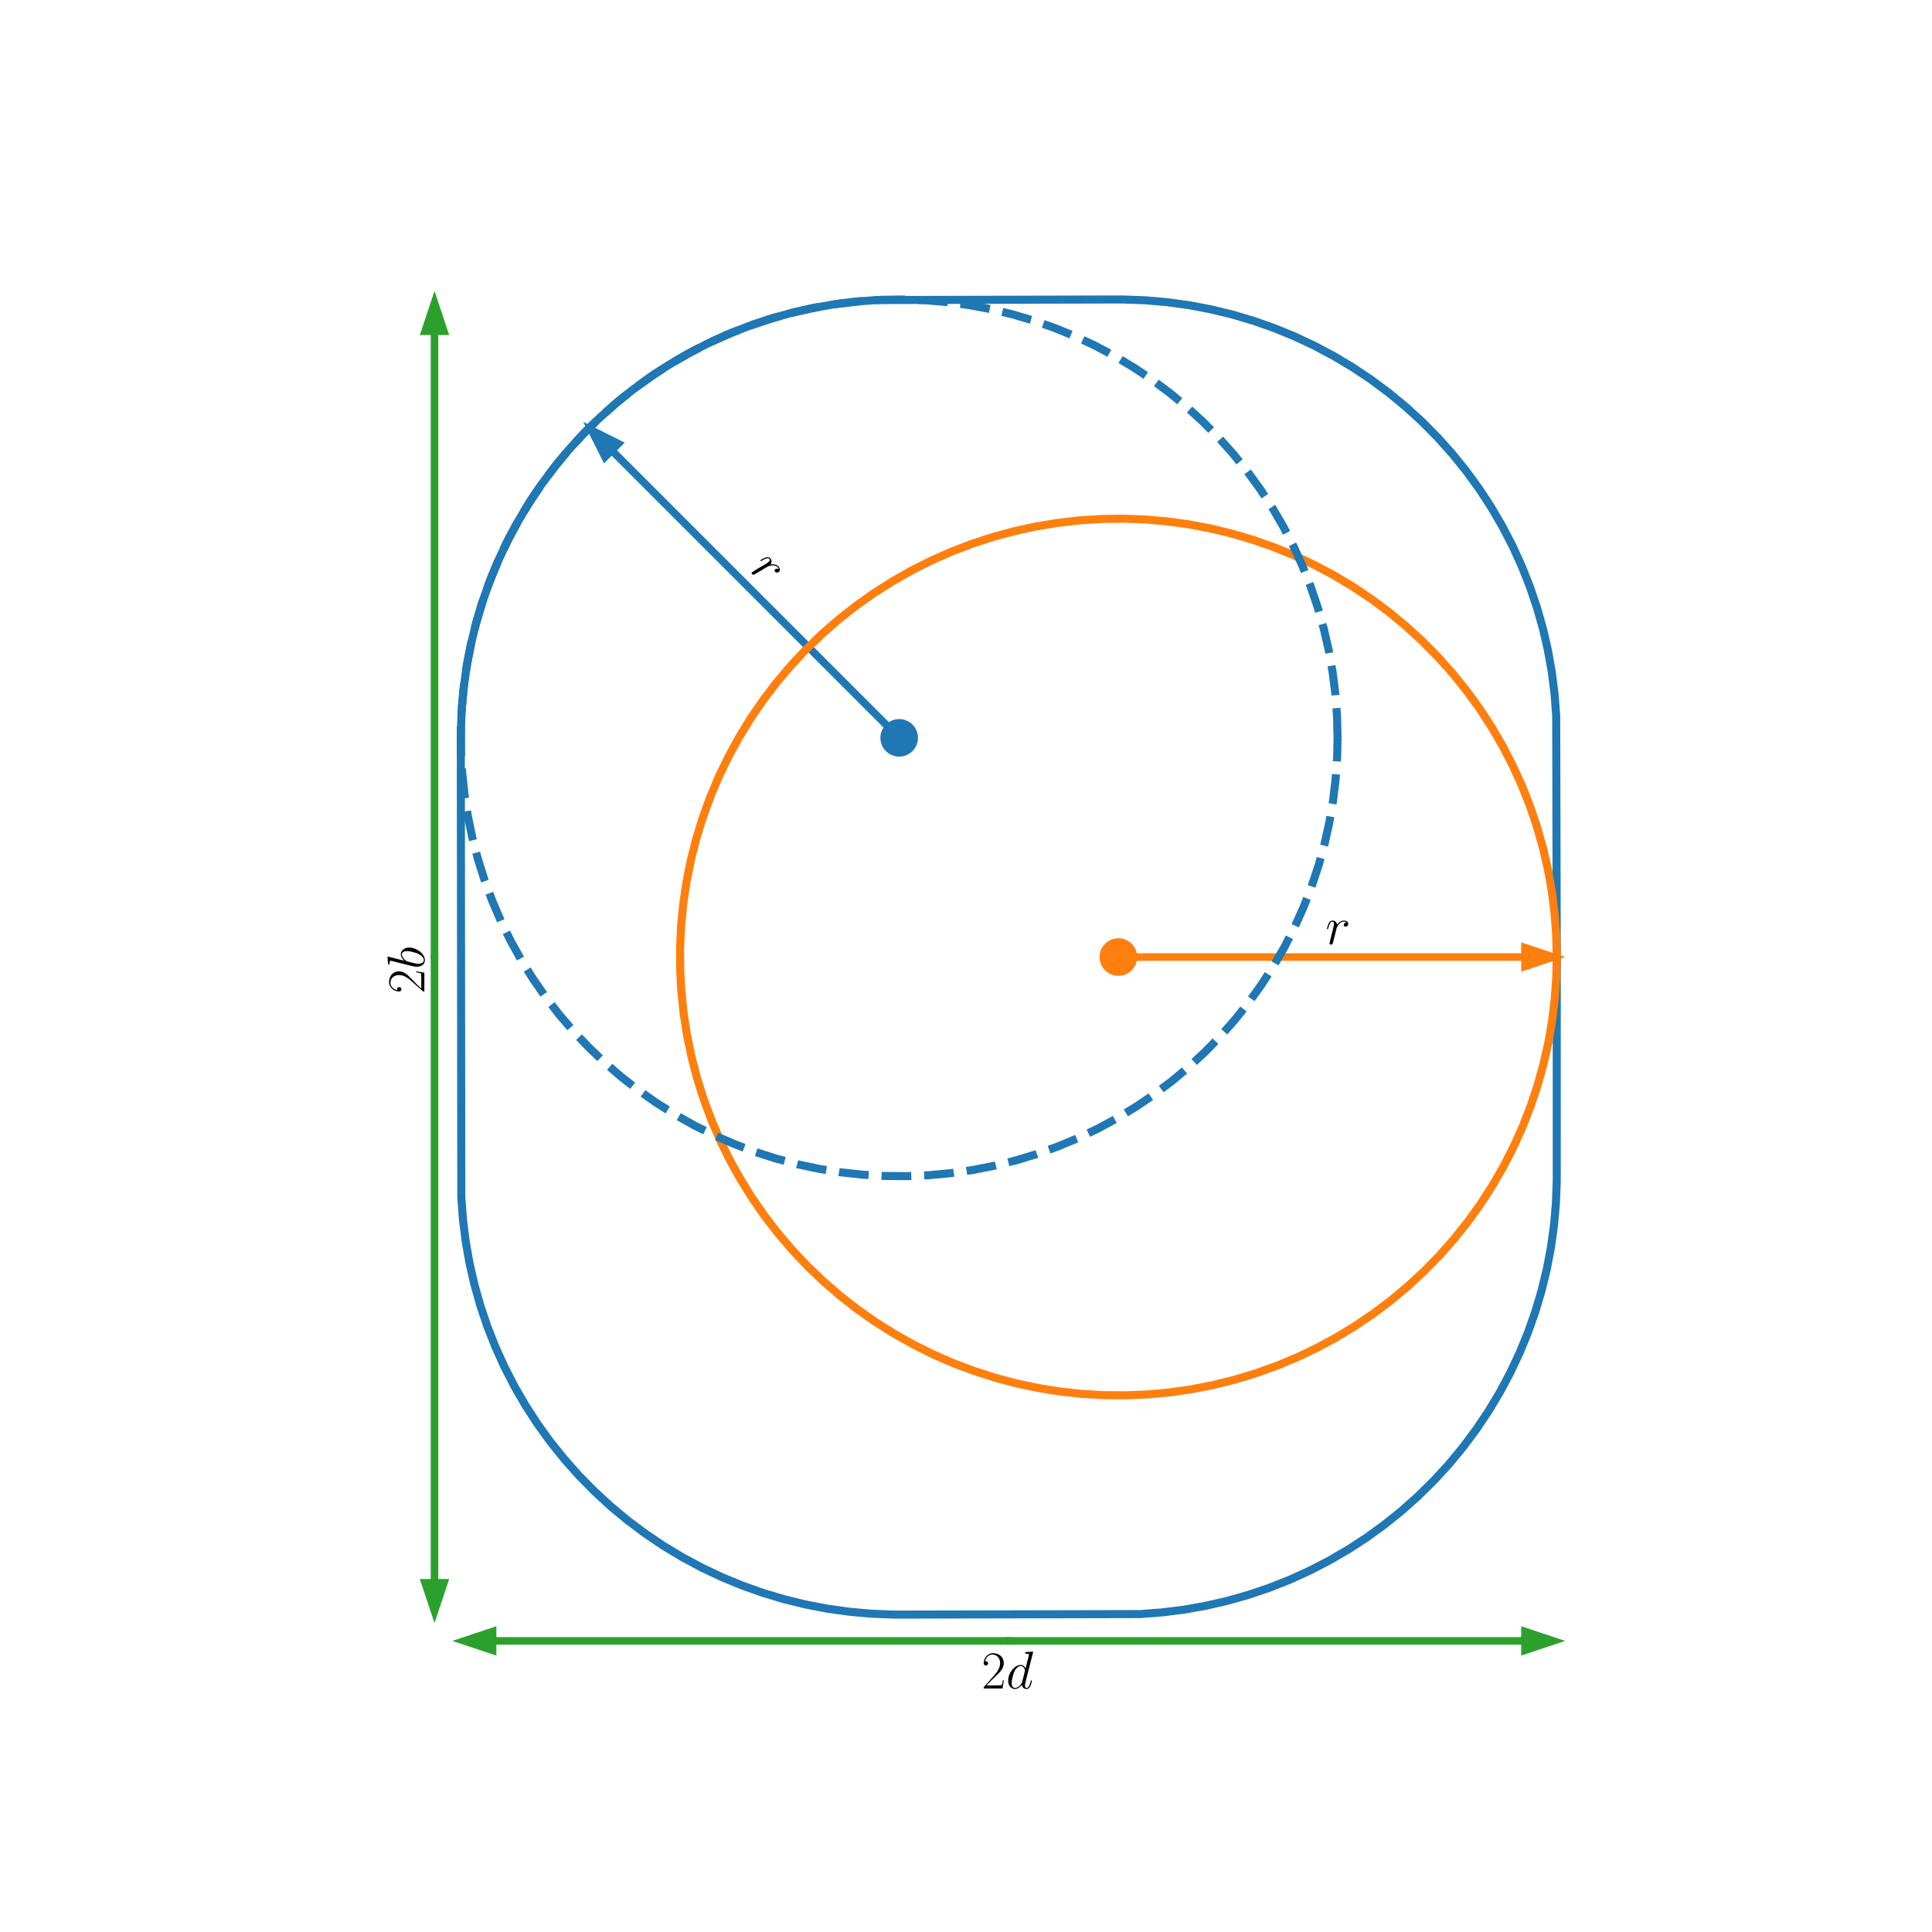
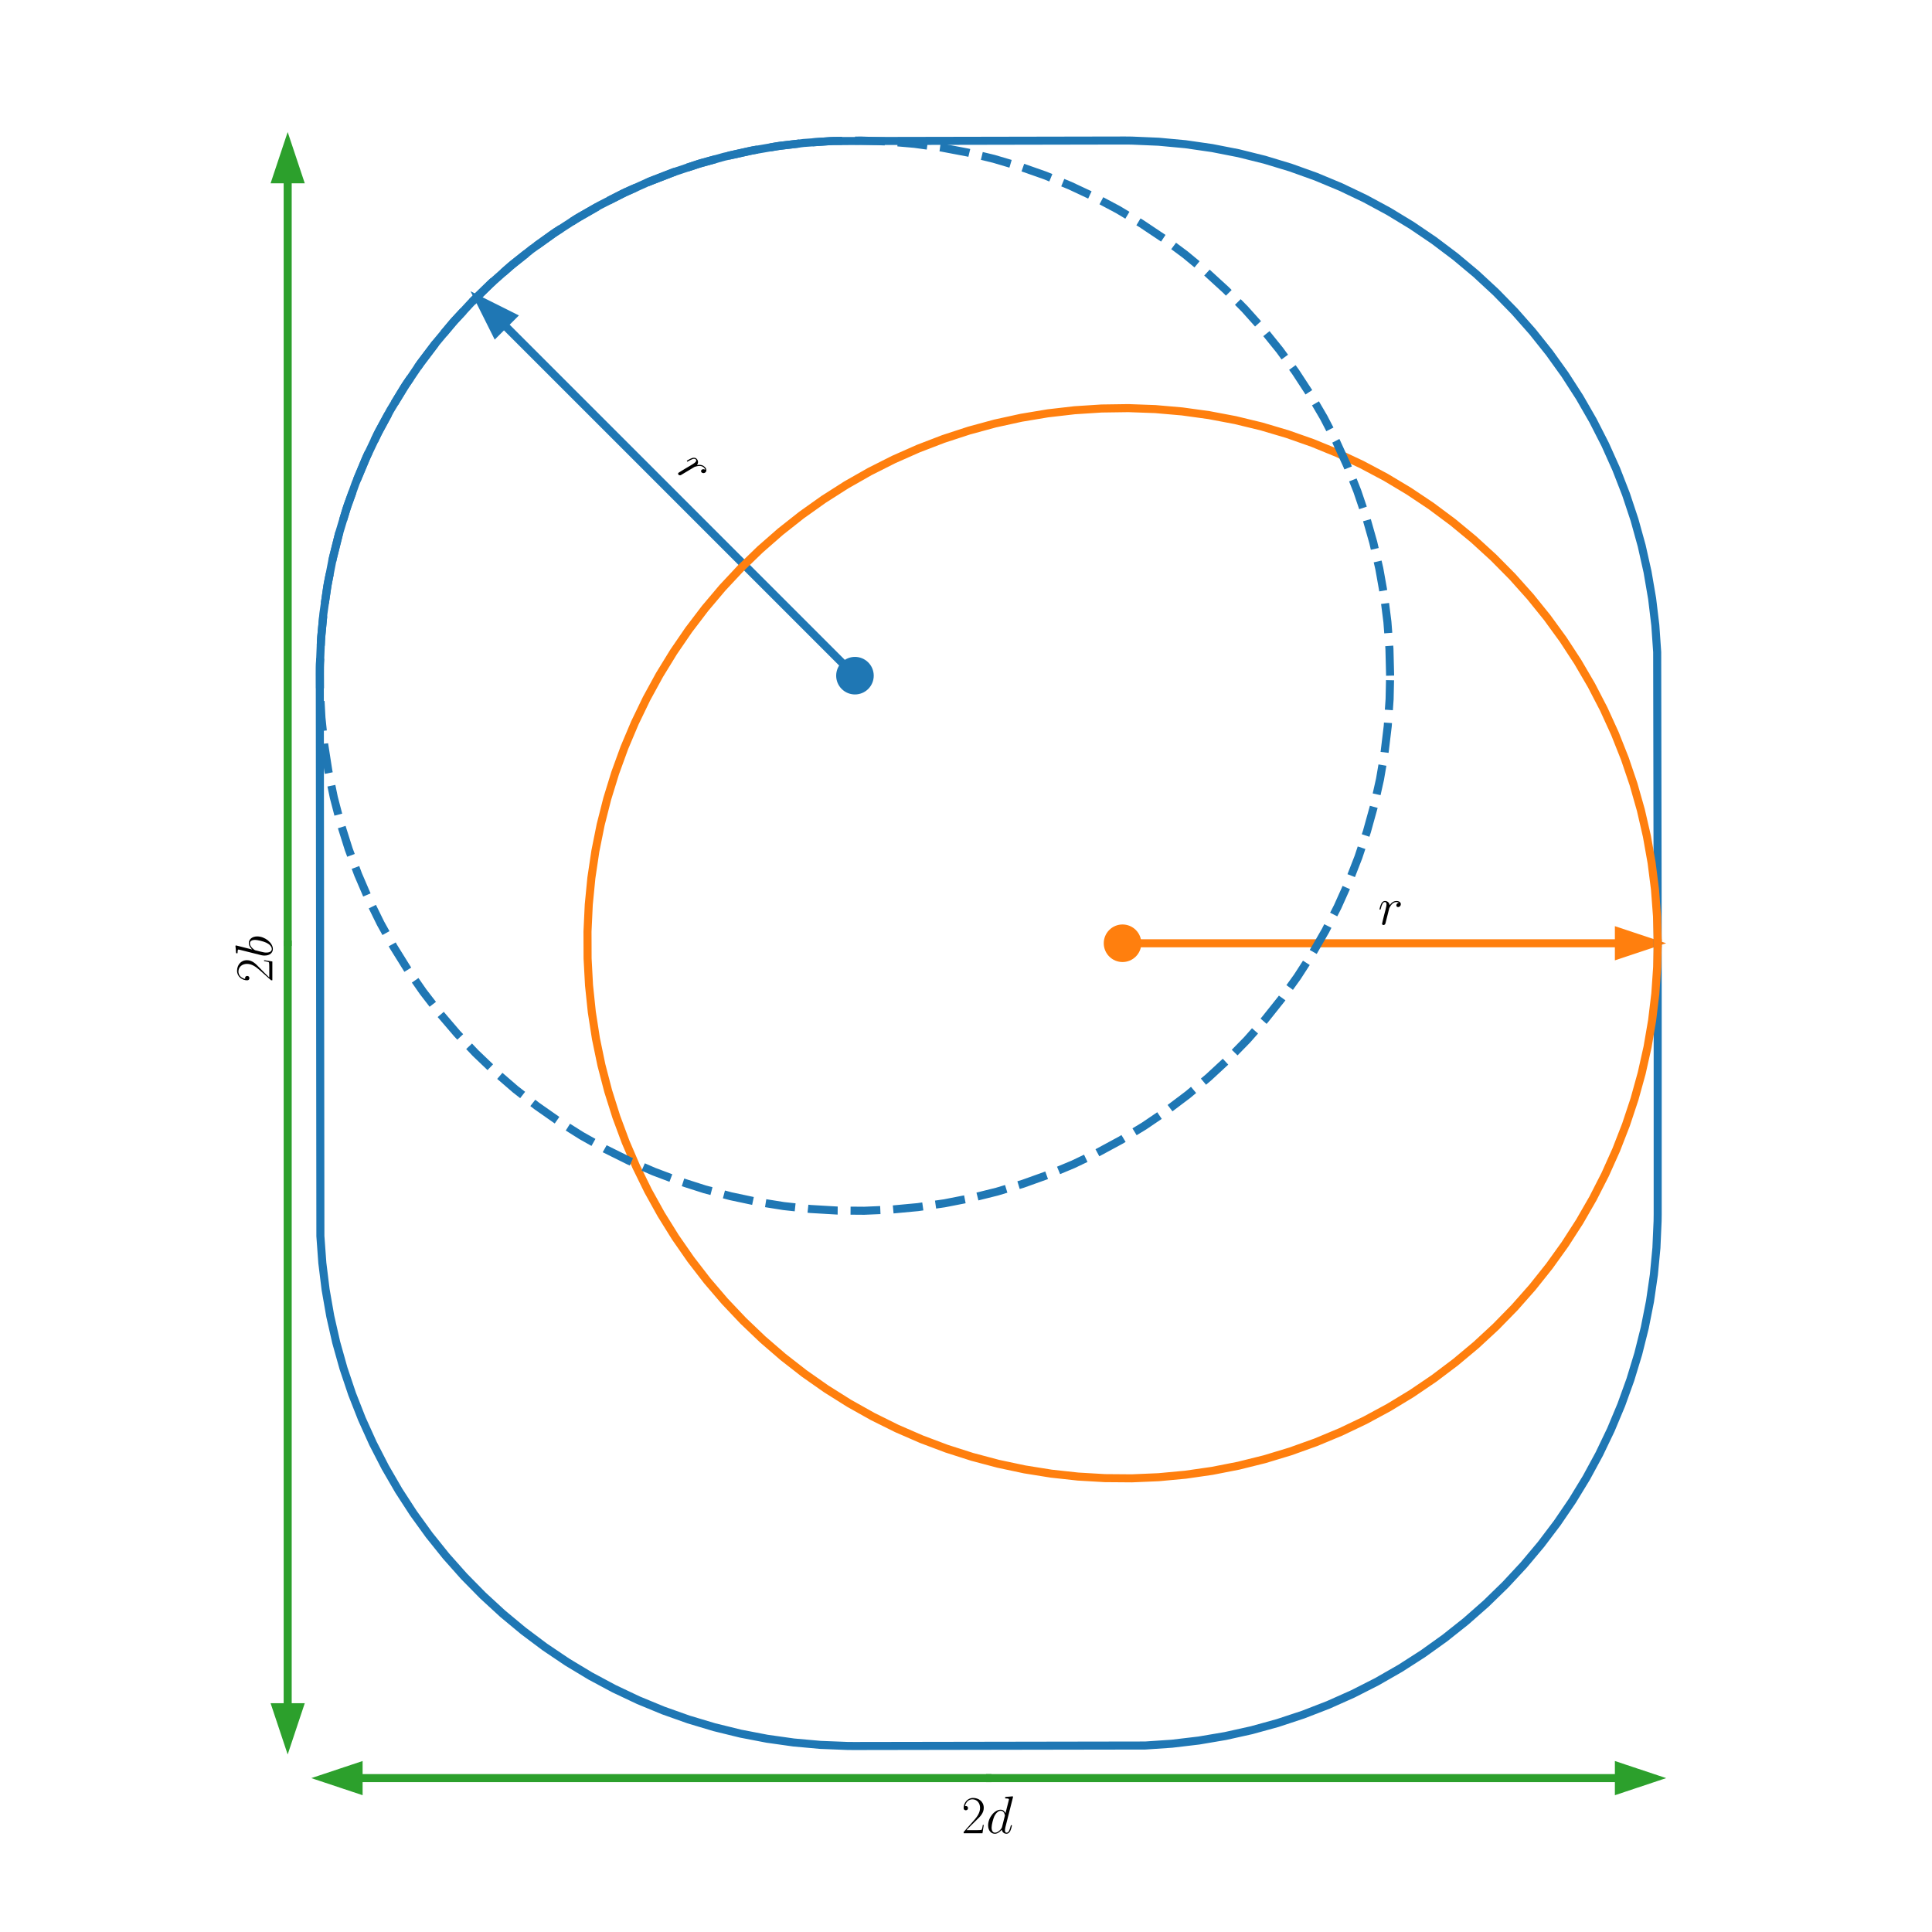
<svg xmlns="http://www.w3.org/2000/svg" xmlns:xlink="http://www.w3.org/1999/xlink" height="360pt" version="1.1" viewBox="0 0 360 360" width="360pt">
  <defs>
    <style type="text/css">*{stroke-linecap:butt;stroke-linejoin:round;}</style>
  </defs>
  <g id="figure_1">
    <g id="patch_1">
      <path d="M 0 360  L 360 360  L 360 0  L 0 0  z " style="fill:#ffffff;" />
    </g>
    <g id="axes_1">
      <g id="patch_2">
-         <path clip-path="url(#p39c241d97d)" d="M 290.079 178.328  L 283.952 180.371  L 283.952 178.533  L 208.393 178.533  L 208.393 178.124  L 283.952 178.124  L 283.952 176.286  z " style="fill:#ff7f0e;stroke:#ff7f0e;stroke-linejoin:miter;" />
+         <path clip-path="url(#p5aa12d428e)" d="M 308.888 175.762  L 301.409 178.255  L 301.409 176.011  L 209.168 176.011  L 209.168 175.513  L 301.409 175.513  L 301.409 173.269  z " style="fill:#ff7f0e;stroke:#ff7f0e;stroke-linejoin:miter;" />
      </g>
      <g id="patch_3">
-         <path clip-path="url(#p39c241d97d)" d="M 109.79 79.725  L 115.566 82.613  L 114.266 83.913  L 167.695 137.341  L 167.406 137.63  L 113.977 84.202  L 112.678 85.501  z " style="fill:#1f77b4;stroke:#1f77b4;stroke-linejoin:miter;" />
+         <path clip-path="url(#p5aa12d428e)" d="M 88.795 55.389  L 95.847 58.915  L 94.26 60.501  L 159.484 125.726  L 159.132 126.078  L 93.908 60.854  L 92.321 62.44  z " style="fill:#1f77b4;stroke:#1f77b4;stroke-linejoin:miter;" />
      </g>
      <g id="patch_4">
-         <path clip-path="url(#p39c241d97d)" d="M 80.964 55.8  L 83.006 61.926  L 81.168 61.926  L 81.168 178.328  L 80.759 178.328  L 80.759 61.926  L 78.921 61.926  z " style="fill:#2ca02c;stroke:#2ca02c;stroke-linejoin:miter;" />
+         <path clip-path="url(#p5aa12d428e)" d="M 53.605 26.182  L 56.098 33.661  L 53.854 33.661  L 53.854 175.762  L 53.356 175.762  L 53.356 33.661  L 51.112 33.661  z " style="fill:#2ca02c;stroke:#2ca02c;stroke-linejoin:miter;" />
      </g>
      <g id="patch_5">
-         <path clip-path="url(#p39c241d97d)" d="M 80.964 300.857  L 78.921 294.73  L 80.759 294.73  L 80.759 178.328  L 81.168 178.328  L 81.168 294.73  L 83.006 294.73  z " style="fill:#2ca02c;stroke:#2ca02c;stroke-linejoin:miter;" />
+         <path clip-path="url(#p5aa12d428e)" d="M 53.605 325.342  L 51.112 317.863  L 53.356 317.863  L 53.356 175.762  L 53.854 175.762  L 53.854 317.863  L 56.098 317.863  z " style="fill:#2ca02c;stroke:#2ca02c;stroke-linejoin:miter;" />
      </g>
      <g id="patch_6">
-         <path clip-path="url(#p39c241d97d)" d="M 85.865 305.758  L 91.991 303.716  L 91.991 305.554  L 187.972 305.554  L 187.972 305.962  L 91.991 305.962  L 91.991 307.8  z " style="fill:#2ca02c;stroke:#2ca02c;stroke-linejoin:miter;" />
+         <path clip-path="url(#p5aa12d428e)" d="M 59.588 331.325  L 67.067 328.832  L 67.067 331.076  L 184.238 331.076  L 184.238 331.574  L 67.067 331.574  L 67.067 333.818  z " style="fill:#2ca02c;stroke:#2ca02c;stroke-linejoin:miter;" />
      </g>
      <g id="patch_7">
-         <path clip-path="url(#p39c241d97d)" d="M 290.079 305.758  L 283.952 307.8  L 283.952 305.962  L 187.972 305.962  L 187.972 305.554  L 283.952 305.554  L 283.952 303.716  z " style="fill:#2ca02c;stroke:#2ca02c;stroke-linejoin:miter;" />
+         <path clip-path="url(#p5aa12d428e)" d="M 308.888 331.325  L 301.409 333.818  L 301.409 331.574  L 184.238 331.574  L 184.238 331.076  L 301.409 331.076  L 301.409 328.832  z " style="fill:#2ca02c;stroke:#2ca02c;stroke-linejoin:miter;" />
      </g>
      <g id="line2d_1">
-         <path clip-path="url(#p39c241d97d)" d="M 290.079 178.328  L 289.975 133.377  L 289.665 129.279  L 289.15 125.202  L 288.43 121.156  L 287.507 117.151  L 286.384 113.198  L 285.064 109.306  L 283.55 105.486  L 281.845 101.746  L 279.955 98.097  L 277.883 94.548  L 275.636 91.107  L 273.218 87.784  L 270.636 84.587  L 267.897 81.523  L 265.007 78.601  L 261.974 75.828  L 258.805 73.211  L 255.509 70.757  L 252.093 68.472  L 248.567 66.362  L 244.939 64.431  L 241.218 62.686  L 237.415 61.129  L 233.538 59.766  L 229.597 58.6  L 225.602 57.633  L 221.565 56.869  L 217.493 56.308  L 213.399 55.954  L 209.292 55.805  L 208.778 55.801  L 163.314 55.91  L 159.216 56.226  L 155.14 56.748  L 151.095 57.475  L 147.092 58.403  L 143.14 59.533  L 139.25 60.859  L 135.432 62.379  L 131.695 64.09  L 128.049 65.986  L 124.503 68.063  L 121.066 70.316  L 117.747 72.739  L 114.553 75.326  L 111.494 78.07  L 108.577 80.964  L 105.809 84.002  L 103.197 87.175  L 100.748 90.475  L 98.468 93.894  L 96.363 97.424  L 94.438 101.055  L 92.699 104.778  L 91.148 108.584  L 89.792 112.463  L 88.631 116.406  L 87.671 120.402  L 86.913 124.441  L 86.359 128.513  L 86.01 132.608  L 85.868 136.715  L 85.865 137.229  L 85.956 223.023  L 86.253 227.122  L 86.755 231.201  L 87.463 235.249  L 88.373 239.257  L 89.483 243.213  L 90.791 247.109  L 92.293 250.934  L 93.986 254.679  L 95.865 258.334  L 97.925 261.89  L 100.162 265.338  L 102.569 268.669  L 105.141 271.874  L 107.871 274.946  L 110.751 277.877  L 113.776 280.66  L 116.936 283.286  L 120.225 285.751  L 123.634 288.047  L 127.153 290.168  L 130.775 292.11  L 134.49 293.868  L 138.289 295.436  L 142.161 296.811  L 146.098 297.99  L 150.09 298.969  L 154.125 299.746  L 158.195 300.319  L 162.288 300.687  L 166.394 300.849  L 167.422 300.857  L 212.373 300.76  L 216.472 300.456  L 220.549 299.947  L 224.597 299.233  L 228.603 298.317  L 232.558 297.201  L 236.452 295.886  L 240.275 294.378  L 244.017 292.68  L 247.669 290.795  L 251.221 288.729  L 254.666 286.487  L 257.993 284.074  L 261.194 281.498  L 264.262 278.763  L 267.188 275.878  L 269.966 272.849  L 272.588 269.684  L 275.047 266.392  L 277.338 262.98  L 279.454 259.457  L 281.39 255.832  L 283.141 252.114  L 284.704 248.313  L 286.073 244.438  L 287.245 240.499  L 288.218 236.506  L 288.989 232.469  L 289.556 228.399  L 289.917 224.305  L 290.072 220.199  L 290.077 219.685  L 290.079 178.328  L 290.079 178.328  " style="fill:none;stroke:#1f77b4;stroke-linecap:square;stroke-width:1.5;" />
+         <path clip-path="url(#p5aa12d428e)" d="M 308.888 175.762  L 308.792 121.513  L 308.445 116.508  L 307.847 111.527  L 306.999 106.582  L 305.903 101.686  L 304.563 96.852  L 302.981 92.09  L 301.162 87.415  L 299.11 82.837  L 296.83 78.368  L 294.328 74.019  L 291.611 69.802  L 288.685 65.726  L 285.558 61.803  L 282.238 58.042  L 278.732 54.453  L 275.051 51.045  L 271.202 47.826  L 267.197 44.805  L 263.045 41.989  L 258.756 39.385  L 254.342 37.001  L 249.814 34.841  L 245.183 32.912  L 240.46 31.219  L 235.658 29.765  L 230.79 28.554  L 225.866 27.59  L 220.901 26.874  L 215.905 26.41  L 210.893 26.197  L 209.639 26.183  L 154.763 26.285  L 149.758 26.64  L 144.778 27.246  L 139.834 28.102  L 134.94 29.205  L 130.108 30.553  L 125.349 32.142  L 120.677 33.969  L 116.102 36.028  L 111.636 38.315  L 107.291 40.823  L 103.078 43.547  L 99.007 46.479  L 95.089 49.613  L 91.334 52.939  L 87.75 56.45  L 84.348 60.137  L 81.135 63.99  L 78.12 68.001  L 75.311 72.157  L 72.714 76.45  L 70.336 80.868  L 68.184 85.399  L 66.262 90.034  L 64.576 94.759  L 63.129 99.563  L 61.926 104.433  L 60.97 109.358  L 60.262 114.325  L 59.805 119.321  L 59.6 124.334  L 59.589 125.588  L 59.699 230.324  L 60.062 235.328  L 60.675 240.307  L 61.539 245.249  L 62.65 250.142  L 64.005 254.972  L 65.602 259.728  L 67.436 264.398  L 69.502 268.97  L 71.796 273.431  L 74.311 277.772  L 77.042 281.981  L 79.981 286.047  L 83.12 289.961  L 86.452 293.711  L 89.969 297.289  L 93.661 300.686  L 97.52 303.892  L 101.534 306.901  L 105.695 309.704  L 109.992 312.294  L 114.414 314.665  L 118.949 316.81  L 123.586 318.724  L 128.314 320.403  L 133.12 321.842  L 137.993 323.037  L 142.919 323.986  L 147.887 324.686  L 152.884 325.135  L 157.897 325.332  L 159.151 325.342  L 213.4 325.252  L 218.406 324.913  L 223.388 324.323  L 228.334 323.483  L 233.232 322.395  L 238.068 321.062  L 242.832 319.488  L 247.51 317.676  L 252.092 315.631  L 256.564 313.358  L 260.917 310.864  L 265.139 308.153  L 269.219 305.234  L 273.147 302.113  L 276.913 298.798  L 280.507 295.298  L 283.922 291.622  L 287.146 287.779  L 290.174 283.778  L 292.996 279.631  L 295.607 275.346  L 297.998 270.936  L 300.165 266.411  L 302.101 261.783  L 303.802 257.063  L 305.263 252.263  L 306.482 247.397  L 307.454 242.475  L 308.177 237.51  L 308.65 232.515  L 308.87 227.503  L 308.886 226.249  L 308.888 175.762  L 308.888 175.762  " style="fill:none;stroke:#1f77b4;stroke-linecap:square;stroke-width:1.5;" />
      </g>
      <g id="line2d_2">
-         <path clip-path="url(#p39c241d97d)" d="M 290.079 178.328  L 289.975 174.22  L 289.665 170.122  L 289.15 166.045  L 288.43 161.999  L 287.507 157.994  L 286.384 154.041  L 285.064 150.149  L 283.55 146.329  L 281.845 142.589  L 279.955 138.94  L 277.883 135.391  L 275.636 131.95  L 273.218 128.627  L 270.636 125.429  L 267.897 122.366  L 265.007 119.444  L 261.974 116.671  L 258.805 114.054  L 255.509 111.6  L 252.093 109.315  L 248.567 107.204  L 244.939 105.274  L 241.218 103.528  L 237.415 101.972  L 233.538 100.609  L 229.597 99.443  L 225.602 98.476  L 221.565 97.712  L 217.493 97.151  L 213.399 96.796  L 209.292 96.648  L 205.183 96.706  L 201.082 96.971  L 196.999 97.441  L 192.945 98.117  L 188.931 98.995  L 184.965 100.074  L 181.059 101.352  L 177.222 102.824  L 173.464 104.487  L 169.795 106.337  L 166.223 108.37  L 162.758 110.579  L 159.408 112.96  L 156.182 115.507  L 153.089 118.212  L 150.135 121.07  L 147.329 124.072  L 144.678 127.212  L 142.187 130.481  L 139.865 133.872  L 137.716 137.374  L 135.745 140.981  L 133.959 144.682  L 132.361 148.468  L 130.955 152.33  L 129.746 156.258  L 128.735 160.241  L 127.926 164.27  L 127.321 168.335  L 126.921 172.425  L 126.727 176.53  L 126.74 180.64  L 126.96 184.744  L 127.385 188.831  L 128.016 192.892  L 128.85 196.916  L 129.886 200.893  L 131.12 204.813  L 132.55 208.666  L 134.172 212.442  L 135.982 216.132  L 137.975 219.726  L 140.146 223.215  L 142.49 226.591  L 145 229.844  L 147.672 232.968  L 150.497 235.952  L 153.468 238.791  L 156.578 241.477  L 159.82 244.003  L 163.185 246.363  L 166.664 248.551  L 170.248 250.561  L 173.929 252.388  L 177.698 254.027  L 181.544 255.475  L 185.458 256.728  L 189.43 257.782  L 193.45 258.636  L 197.508 259.285  L 201.594 259.73  L 205.696 259.969  L 209.806 260.002  L 213.912 259.827  L 218.004 259.447  L 222.071 258.861  L 226.104 258.071  L 230.093 257.079  L 234.026 255.888  L 237.894 254.501  L 241.688 252.92  L 245.397 251.152  L 249.013 249.198  L 252.526 247.066  L 255.927 244.759  L 259.208 242.284  L 262.361 239.647  L 265.376 236.856  L 268.248 233.916  L 270.968 230.835  L 273.529 227.621  L 275.926 224.283  L 278.152 220.828  L 280.201 217.266  L 282.069 213.605  L 283.75 209.855  L 285.24 206.025  L 286.536 202.125  L 287.634 198.165  L 288.531 194.154  L 289.225 190.104  L 289.715 186.023  L 289.999 181.924  L 290.079 178.328  L 290.079 178.328  " style="fill:none;stroke:#ff7f0e;stroke-linecap:square;stroke-width:1.5;" />
+         <path clip-path="url(#p5aa12d428e)" d="M 308.888 175.762  L 308.762 170.747  L 308.384 165.744  L 307.754 160.767  L 306.875 155.827  L 305.749 150.938  L 304.378 146.112  L 302.767 141.361  L 300.918 136.697  L 298.837 132.132  L 296.529 127.677  L 294 123.344  L 291.257 119.144  L 288.305 115.087  L 285.153 111.184  L 281.809 107.444  L 278.281 103.877  L 274.579 100.492  L 270.71 97.297  L 266.686 94.301  L 262.516 91.512  L 258.211 88.935  L 253.782 86.579  L 249.24 84.448  L 244.597 82.548  L 239.864 80.884  L 235.053 79.46  L 230.177 78.28  L 225.248 77.347  L 220.278 76.663  L 215.279 76.229  L 210.266 76.048  L 205.249 76.119  L 200.243 76.442  L 195.259 77.017  L 190.31 77.841  L 185.409 78.914  L 180.568 80.231  L 175.8 81.79  L 171.116 83.588  L 166.528 85.618  L 162.048 87.877  L 157.688 90.358  L 153.457 93.055  L 149.368 95.962  L 145.43 99.07  L 141.654 102.373  L 138.048 105.862  L 134.623 109.527  L 131.386 113.36  L 128.346 117.351  L 125.51 121.49  L 122.887 125.766  L 120.481 130.169  L 118.3 134.687  L 116.35 139.309  L 114.634 144.024  L 113.157 148.818  L 111.923 153.681  L 110.936 158.6  L 110.197 163.562  L 109.709 168.556  L 109.472 173.567  L 109.488 178.584  L 109.756 183.594  L 110.276 188.584  L 111.046 193.541  L 112.064 198.454  L 113.328 203.309  L 114.835 208.094  L 116.581 212.798  L 118.56 217.407  L 120.77 221.912  L 123.203 226.299  L 125.853 230.559  L 128.715 234.68  L 131.78 238.652  L 135.041 242.464  L 138.489 246.108  L 142.117 249.574  L 145.914 252.853  L 149.871 255.937  L 153.979 258.817  L 158.226 261.488  L 162.602 263.942  L 167.096 266.172  L 171.696 268.174  L 176.391 269.941  L 181.169 271.471  L 186.019 272.758  L 190.926 273.799  L 195.88 274.593  L 200.868 275.136  L 205.876 275.428  L 210.893 275.467  L 215.905 275.254  L 220.901 274.789  L 225.866 274.074  L 230.79 273.11  L 235.658 271.899  L 240.46 270.445  L 245.183 268.751  L 249.814 266.822  L 254.342 264.663  L 258.756 262.278  L 263.045 259.675  L 267.197 256.859  L 271.202 253.838  L 275.051 250.619  L 278.732 247.211  L 282.238 243.622  L 285.558 239.861  L 288.685 235.938  L 291.611 231.862  L 294.328 227.645  L 296.83 223.296  L 299.11 218.827  L 301.162 214.249  L 302.981 209.573  L 304.563 204.812  L 305.903 199.978  L 306.999 195.082  L 307.847 190.137  L 308.445 185.156  L 308.792 180.151  L 308.888 175.762  L 308.888 175.762  " style="fill:none;stroke:#ff7f0e;stroke-linecap:square;stroke-width:1.5;" />
      </g>
      <g id="line2d_3">
        <defs>
-           <path d="M 0 3  C 0.796 3 1.559 2.684 2.121 2.121  C 2.684 1.559 3 0.796 3 0  C 3 -0.796 2.684 -1.559 2.121 -2.121  C 1.559 -2.684 0.796 -3 0 -3  C -0.796 -3 -1.559 -2.684 -2.121 -2.121  C -2.684 -1.559 -3 -0.796 -3 0  C -3 0.796 -2.684 1.559 -2.121 2.121  C -1.559 2.684 -0.796 3 0 3  z " id="md04d49c227" style="stroke:#ff7f0e;" />
+           <path d="M 0 3  C 0.796 3 1.559 2.684 2.121 2.121  C 2.684 1.559 3 0.796 3 0  C 3 -0.796 2.684 -1.559 2.121 -2.121  C 1.559 -2.684 0.796 -3 0 -3  C -0.796 -3 -1.559 -2.684 -2.121 -2.121  C -2.684 -1.559 -3 -0.796 -3 0  C -3 0.796 -2.684 1.559 -2.121 2.121  C -1.559 2.684 -0.796 3 0 3  z " id="mcb7632e352" style="stroke:#ff7f0e;" />
        </defs>
-         <g clip-path="url(#p39c241d97d)">
-           <use style="fill:#ff7f0e;stroke:#ff7f0e;" x="208.393" xlink:href="#md04d49c227" y="178.328" />
+         <g clip-path="url(#p5aa12d428e)">
+           <use style="fill:#ff7f0e;stroke:#ff7f0e;" x="209.168" xlink:href="#mcb7632e352" y="175.762" />
        </g>
      </g>
      <g id="line2d_4">
        <defs>
-           <path d="M 0 3  C 0.796 3 1.559 2.684 2.121 2.121  C 2.684 1.559 3 0.796 3 0  C 3 -0.796 2.684 -1.559 2.121 -2.121  C 1.559 -2.684 0.796 -3 0 -3  C -0.796 -3 -1.559 -2.684 -2.121 -2.121  C -2.684 -1.559 -3 -0.796 -3 0  C -3 0.796 -2.684 1.559 -2.121 2.121  C -1.559 2.684 -0.796 3 0 3  z " id="m13c6db46a1" style="stroke:#1f77b4;" />
+           <path d="M 0 3  C 0.796 3 1.559 2.684 2.121 2.121  C 2.684 1.559 3 0.796 3 0  C 3 -0.796 2.684 -1.559 2.121 -2.121  C 1.559 -2.684 0.796 -3 0 -3  C -0.796 -3 -1.559 -2.684 -2.121 -2.121  C -2.684 -1.559 -3 -0.796 -3 0  C -3 0.796 -2.684 1.559 -2.121 2.121  C -1.559 2.684 -0.796 3 0 3  z " id="m208ffed19a" style="stroke:#1f77b4;" />
        </defs>
-         <g clip-path="url(#p39c241d97d)">
-           <use style="fill:#1f77b4;stroke:#1f77b4;" x="167.55" xlink:href="#m13c6db46a1" y="137.486" />
+         <g clip-path="url(#p5aa12d428e)">
+           <use style="fill:#1f77b4;stroke:#1f77b4;" x="159.308" xlink:href="#m208ffed19a" y="125.902" />
        </g>
      </g>
      <g id="line2d_5">
-         <path clip-path="url(#p39c241d97d)" d="M 249.236 137.486  L 249.132 133.377  L 248.823 129.279  L 248.307 125.202  L 247.587 121.156  L 246.664 117.151  L 245.542 113.198  L 244.221 109.306  L 242.707 105.486  L 241.003 101.746  L 239.112 98.097  L 237.04 94.548  L 234.793 91.107  L 232.375 87.784  L 229.794 84.587  L 227.054 81.523  L 224.164 78.601  L 221.131 75.828  L 217.962 73.211  L 214.666 70.757  L 211.25 68.472  L 207.724 66.362  L 204.096 64.431  L 200.375 62.686  L 196.572 61.129  L 192.695 59.766  L 188.754 58.6  L 184.76 57.633  L 180.722 56.869  L 176.651 56.308  L 172.556 55.954  L 168.449 55.805  L 164.34 55.863  L 160.239 56.128  L 156.156 56.599  L 152.103 57.274  L 148.088 58.152  L 144.123 59.232  L 140.216 60.509  L 136.38 61.981  L 132.622 63.644  L 128.952 65.495  L 125.38 67.527  L 121.915 69.736  L 118.565 72.117  L 115.34 74.664  L 112.246 77.369  L 109.292 80.227  L 106.486 83.229  L 103.835 86.369  L 101.345 89.638  L 99.022 93.029  L 96.873 96.532  L 94.902 100.138  L 93.116 103.839  L 91.518 107.625  L 90.112 111.487  L 88.903 115.415  L 87.892 119.398  L 87.083 123.428  L 86.478 127.492  L 86.078 131.582  L 85.884 135.688  L 85.897 139.797  L 86.117 143.901  L 86.543 147.988  L 87.173 152.049  L 88.008 156.074  L 89.043 160.051  L 90.277 163.97  L 91.707 167.823  L 93.329 171.599  L 95.139 175.289  L 97.132 178.883  L 99.303 182.373  L 101.647 185.748  L 104.158 189.002  L 106.829 192.125  L 109.654 195.11  L 112.625 197.949  L 115.736 200.634  L 118.977 203.161  L 122.342 205.52  L 125.821 207.708  L 129.405 209.718  L 133.087 211.545  L 136.855 213.185  L 140.701 214.633  L 144.615 215.885  L 148.587 216.94  L 152.607 217.793  L 156.665 218.443  L 160.751 218.888  L 164.853 219.127  L 168.963 219.159  L 173.069 218.985  L 177.161 218.604  L 181.229 218.018  L 185.262 217.228  L 189.25 216.236  L 193.183 215.045  L 197.051 213.658  L 200.845 212.078  L 204.555 210.309  L 208.17 208.355  L 211.683 206.223  L 215.085 203.916  L 218.366 201.441  L 221.518 198.805  L 224.534 196.013  L 227.405 193.073  L 230.125 189.992  L 232.687 186.778  L 235.083 183.44  L 237.309 179.985  L 239.358 176.423  L 241.226 172.762  L 242.907 169.012  L 244.397 165.182  L 245.693 161.282  L 246.791 157.322  L 247.688 153.311  L 248.383 149.261  L 248.873 145.181  L 249.157 141.081  L 249.236 137.486  L 249.236 137.486  " style="fill:none;stroke:#1f77b4;stroke-dasharray:5.55,2.4;stroke-dashoffset:0;stroke-width:1.5;" />
+         <path clip-path="url(#p5aa12d428e)" d="M 259.028 125.902  L 258.902 120.886  L 258.524 115.884  L 257.894 110.906  L 257.015 105.967  L 255.889 101.078  L 254.518 96.252  L 252.907 91.501  L 251.058 86.837  L 248.977 82.272  L 246.669 77.817  L 244.14 73.484  L 241.397 69.284  L 238.445 65.227  L 235.293 61.324  L 231.949 57.584  L 228.421 54.017  L 224.718 50.632  L 220.85 47.437  L 216.826 44.441  L 212.656 41.652  L 208.351 39.075  L 203.922 36.719  L 199.38 34.588  L 194.737 32.688  L 190.004 31.024  L 185.193 29.6  L 180.317 28.42  L 175.388 27.487  L 170.418 26.803  L 165.419 26.369  L 160.406 26.188  L 155.389 26.259  L 150.383 26.582  L 145.399 27.157  L 140.45 27.981  L 135.549 29.054  L 130.708 30.371  L 125.94 31.93  L 121.256 33.728  L 116.668 35.758  L 112.188 38.017  L 107.828 40.498  L 103.597 43.195  L 99.508 46.102  L 95.57 49.21  L 91.794 52.513  L 88.188 56.002  L 84.763 59.667  L 81.526 63.5  L 78.486 67.491  L 75.65 71.63  L 73.026 75.906  L 70.621 80.309  L 68.44 84.827  L 66.489 89.449  L 64.774 94.164  L 63.297 98.958  L 62.063 103.821  L 61.076 108.74  L 60.337 113.702  L 59.849 118.696  L 59.612 123.707  L 59.628 128.724  L 59.896 133.734  L 60.416 138.724  L 61.186 143.681  L 62.204 148.594  L 63.468 153.449  L 64.975 158.234  L 66.721 162.938  L 68.7 167.547  L 70.91 172.052  L 73.343 176.439  L 75.993 180.699  L 78.855 184.82  L 81.92 188.792  L 85.181 192.604  L 88.629 196.248  L 92.257 199.714  L 96.054 202.993  L 100.011 206.077  L 104.119 208.957  L 108.366 211.628  L 112.742 214.082  L 117.236 216.312  L 121.836 218.314  L 126.531 220.081  L 131.309 221.611  L 136.159 222.898  L 141.066 223.939  L 146.02 224.733  L 151.007 225.276  L 156.016 225.568  L 161.033 225.607  L 166.045 225.394  L 171.041 224.929  L 176.006 224.214  L 180.93 223.25  L 185.798 222.039  L 190.6 220.585  L 195.323 218.891  L 199.954 216.962  L 204.482 214.803  L 208.896 212.418  L 213.185 209.815  L 217.337 206.999  L 221.342 203.978  L 225.191 200.759  L 228.872 197.351  L 232.378 193.762  L 235.698 190.001  L 238.825 186.078  L 241.751 182.002  L 244.468 177.785  L 246.97 173.436  L 249.25 168.967  L 251.302 164.389  L 253.121 159.713  L 254.703 154.952  L 256.043 150.118  L 257.139 145.222  L 257.987 140.277  L 258.585 135.296  L 258.932 130.291  L 259.028 125.902  L 259.028 125.902  " style="fill:none;stroke:#1f77b4;stroke-dasharray:5.55,2.4;stroke-dashoffset:0;stroke-width:1.5;" />
      </g>
      <g id="text_1">
-         <g transform="translate(246.9885 175.9179)scale(0.1 -0.1)">
+         <g transform="translate(256.7808 172.2694)scale(0.1 -0.1)">
          <defs>
            <path d="M 38.906 40.812  C 35.797 40.219 34.203 38.016 34.203 35.828  C 34.203 33.422 36.094 32.625 37.5 32.625  C 40.297 32.625 42.594 35.031 42.594 38.016  C 42.594 41.219 39.5 44 34.5 44  C 30.5 44 25.906 42.203 21.703 36.125  C 21 41.406 17 44 13 44  C 9.094 44 7.094 41.016 5.906 38.812  C 4.203 35.219 2.703 29.234 2.703 28.734  C 2.703 28.344 3.094 27.844 3.797 27.844  C 4.594 27.844 4.703 27.938 5.297 30.234  C 6.797 36.219 8.703 42.016 12.703 42.016  C 15.094 42.016 15.797 40.312 15.797 37.422  C 15.797 35.219 14.797 31.328 14.094 28.234  L 11.297 17.469  C 10.906 15.562 9.797 11.078 9.297 9.281  C 8.594 6.688 7.5 2 7.5 1.5  C 7.5 0.094 8.594 -1 10.094 -1  C 11.203 -1 13.094 -0.297 13.703 1.703  C 14 2.5 17.703 17.562 18.297 19.859  C 18.797 22.047 19.406 24.156 19.906 26.344  C 20.297 27.734 20.703 29.344 21 30.641  C 21.297 31.531 24 36.422 26.5 38.625  C 27.703 39.719 30.297 42.016 34.406 42.016  C 36 42.016 37.594 41.719 38.906 40.812  z " id="CMMI12-114" />
          </defs>
          <use transform="scale(0.996264)" xlink:href="#CMMI12-114" />
        </g>
      </g>
      <g id="text_2">
-         <g transform="translate(139.4901 106.2027)rotate(-315)scale(0.1 -0.1)">
+         <g transform="translate(125.7926 87.67444)rotate(-315)scale(0.1 -0.1)">
          <use transform="scale(0.996264)" xlink:href="#CMMI12-114" />
        </g>
      </g>
      <g id="text_3">
-         <g transform="translate(79.0726 185.1529)rotate(-90)scale(0.1 -0.1)">
+         <g transform="translate(50.74653 183.0713)rotate(-90)scale(0.1 -0.1)">
          <defs>
            <path d="M 41.703 15.453  L 39.906 15.453  C 38.906 8.375 38.094 7.172 37.703 6.562  C 37.203 5.766 30 5.766 28.594 5.766  L 9.406 5.766  C 13 9.672 20 16.75 28.5 24.953  C 34.594 30.734 41.703 37.531 41.703 47.422  C 41.703 59.219 32.297 66 21.797 66  C 10.797 66 4.094 56.312 4.094 47.344  C 4.094 43.438 7 42.938 8.203 42.938  C 9.203 42.938 12.203 43.547 12.203 47.031  C 12.203 50.109 9.594 51 8.203 51  C 7.594 51 7 50.906 6.594 50.703  C 8.5 59.219 14.297 63.406 20.406 63.406  C 29.094 63.406 34.797 56.516 34.797 47.422  C 34.797 38.734 29.703 31.25 24 24.75  L 4.094 2.281  L 4.094 0  L 39.297 0  z " id="CMR17-50" />
            <path d="M 23.094 66.516  C 23.203 66.922 23.406 67.516 23.406 68  C 23.406 69 22.406 69 22.203 69  C 22.094 69 18.5 68.641 16.703 68.391  C 15 68.391 13.5 68.094 11.703 68.094  C 9.297 67.891 8.594 67.797 8.594 66  C 8.594 65 9.594 65 10.594 65  C 15.703 65 15.703 64.109 15.703 63.125  C 15.703 62.438 14.906 59.547 14.5 57.75  L 12.094 48.203  C 11.094 44.234 5.406 21.672 5 19.875  C 4.5 17.406 4.5 15.703 4.5 14.406  C 4.5 4.281 10.203 -1 16.703 -1  C 28.297 -1 40.297 13.875 40.297 28.344  C 40.297 37.516 35.094 44 27.594 44  C 22.406 44 17.703 39.719 15.797 37.719  z M 16.797 1  C 13.594 1 10.094 3.391 10.094 11.172  C 10.094 14.469 10.406 16.359 12.203 23.344  C 12.5 24.641 14.094 31.031 14.5 32.328  C 14.703 33.125 20.594 42.016 27.406 42.016  C 31.797 42.016 33.797 37.625 33.797 32.438  C 33.797 27.641 31 16.359 28.5 11.172  C 26 5.781 21.406 1 16.797 1  z " id="CMMI12-98" />
          </defs>
          <use transform="scale(0.996264)" xlink:href="#CMR17-50" />
          <use transform="translate(45.69048 0)scale(0.996264)" xlink:href="#CMMI12-98" />
        </g>
      </g>
      <g id="text_4">
-         <g transform="translate(182.8883 314.62)scale(0.1 -0.1)">
+         <g transform="translate(179.1547 341.594)scale(0.1 -0.1)">
          <defs>
            <path d="M 50.297 66.516  C 50.406 66.906 50.594 67.5 50.594 68  C 50.594 69 49.594 69 49.406 69  C 49.297 69 44.406 68.562 43.906 68.438  C 42.203 68.328 40.703 68.094 38.906 68.094  C 36.406 67.891 35.703 67.797 35.703 66  C 35.703 65 36.5 65 37.906 65  C 42.797 65 42.906 64.109 42.906 63.125  C 42.906 62.531 42.703 61.75 42.594 61.453  L 36.5 37.422  C 35.406 40.016 32.703 44 27.5 44  C 16.203 44 4 29.438 4 14.672  C 4 4.797 9.797 -1 16.594 -1  C 22.094 -1 26.797 3.297 29.594 6.594  C 30.594 0.703 35.297 -1 38.297 -1  C 41.297 -1 43.703 0.797 45.5 4.391  C 47.094 7.781 48.5 13.875 48.5 14.266  C 48.5 14.766 48.094 15.172 47.5 15.172  C 46.594 15.172 46.5 14.672 46.094 13.172  C 44.594 7.281 42.703 1 38.594 1  C 35.703 1 35.5 3.578 35.5 5.578  C 35.5 5.969 35.5 8.047 36.203 10.844  z M 30.094 11.875  C 29.594 10.172 29.594 9.984 28.203 8.078  C 26 5.281 21.594 1 16.906 1  C 12.797 1 10.5 4.688 10.5 10.578  C 10.5 16.062 13.594 27.234 15.5 31.438  C 18.906 38.422 23.594 42.016 27.5 42.016  C 34.094 42.016 35.406 33.828 35.406 33.031  C 35.406 32.938 35.094 31.625 35 31.438  z " id="CMMI12-100" />
          </defs>
          <use transform="scale(0.996264)" xlink:href="#CMR17-50" />
          <use transform="translate(45.69048 0)scale(0.996264)" xlink:href="#CMMI12-100" />
        </g>
      </g>
    </g>
  </g>
  <defs>
-     <clipPath id="p39c241d97d">
-       <rect height="277.2" width="232.273" x="68.364" y="43.2" />
+     <clipPath id="p5aa12d428e">
+       <rect height="338.4" width="283.554" x="38.223" y="10.8" />
    </clipPath>
  </defs>
</svg>
